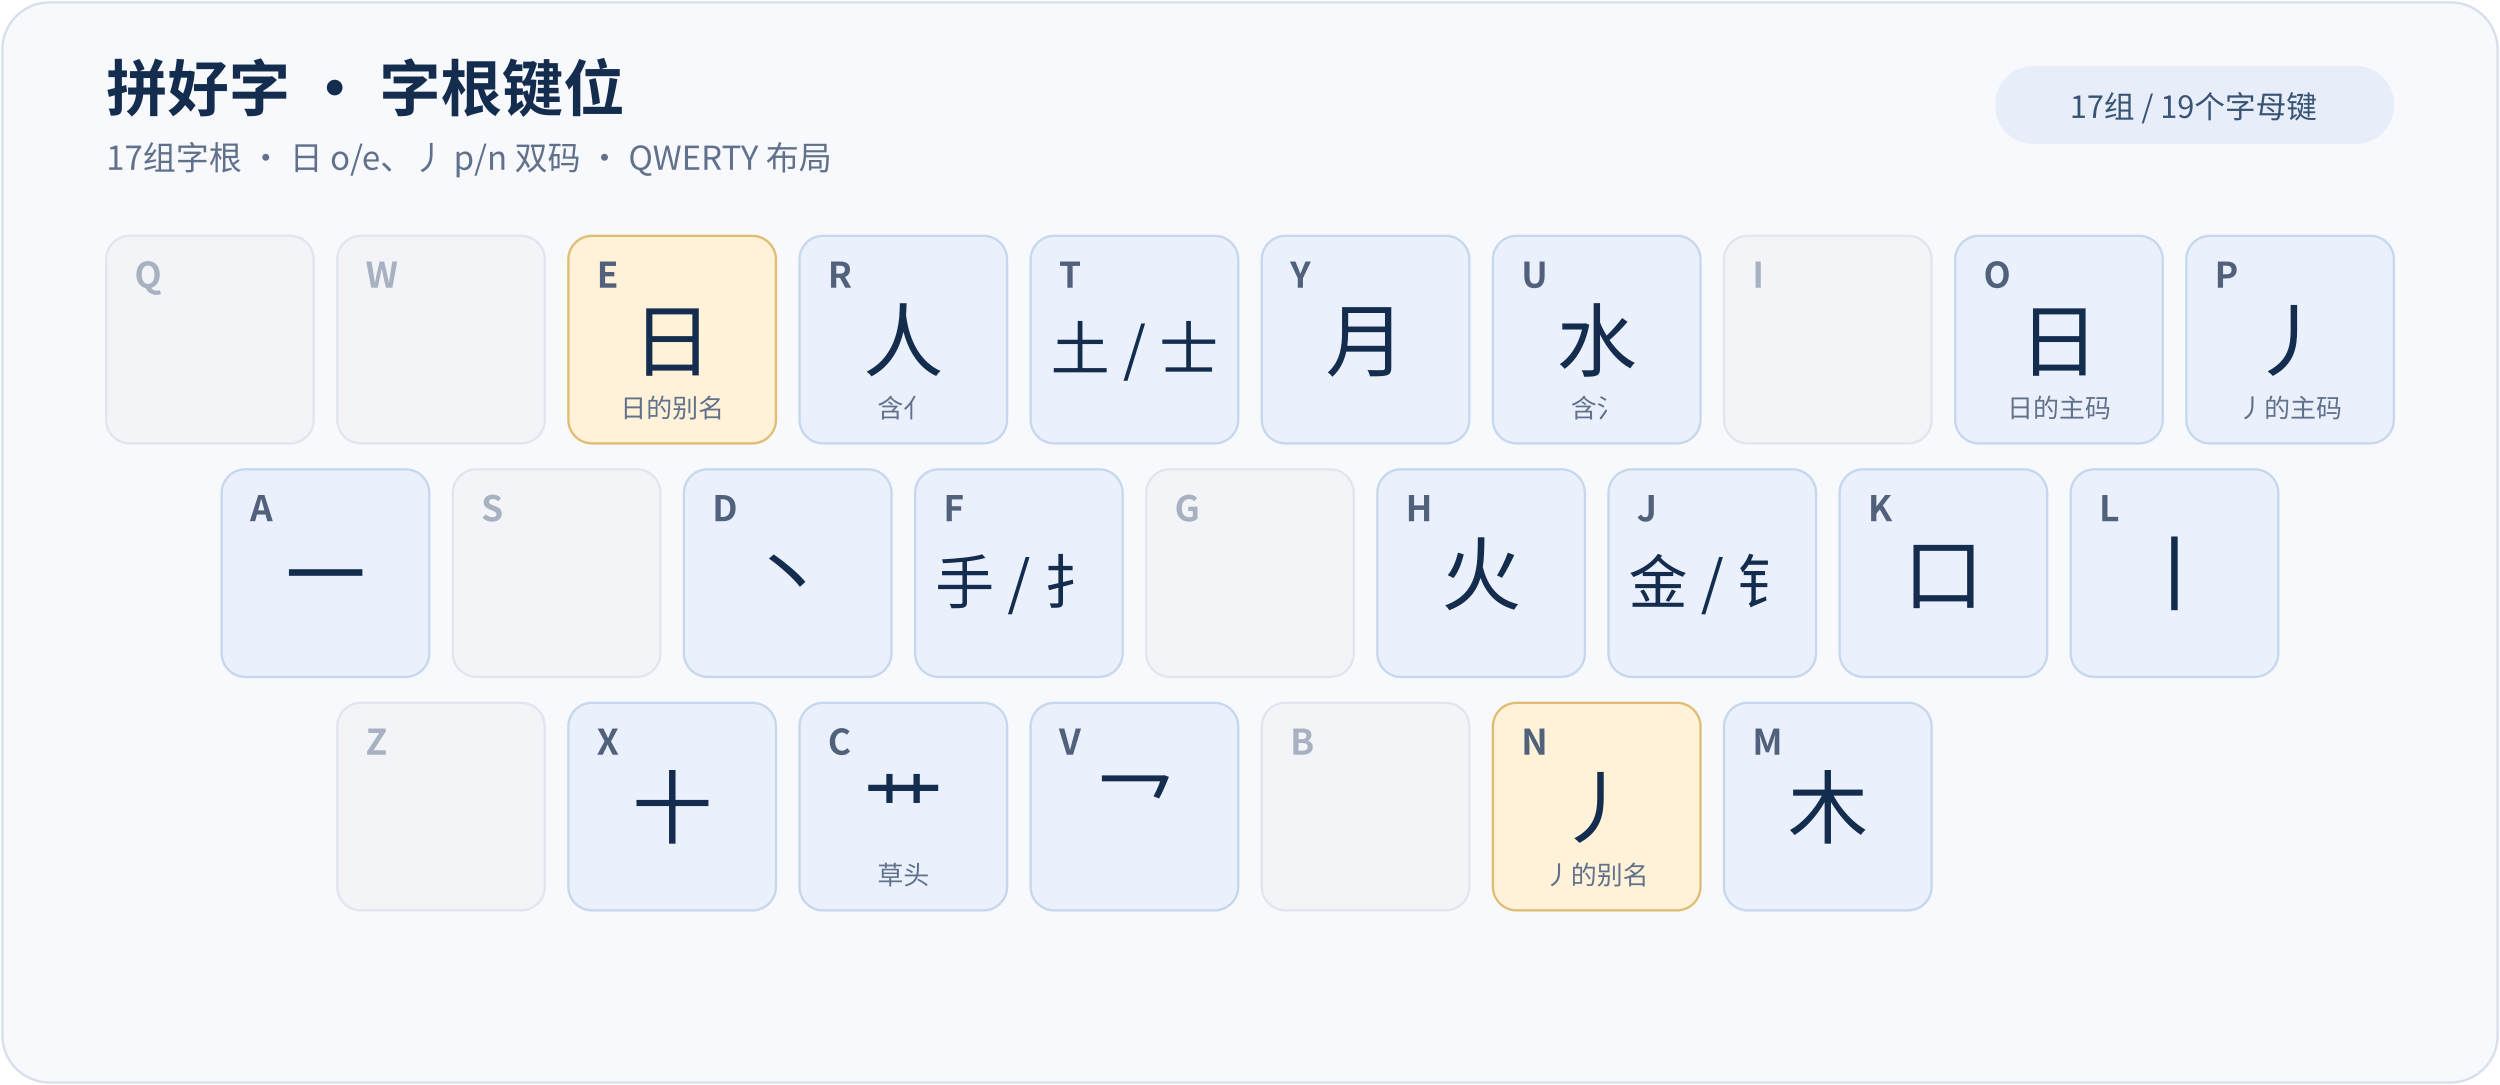
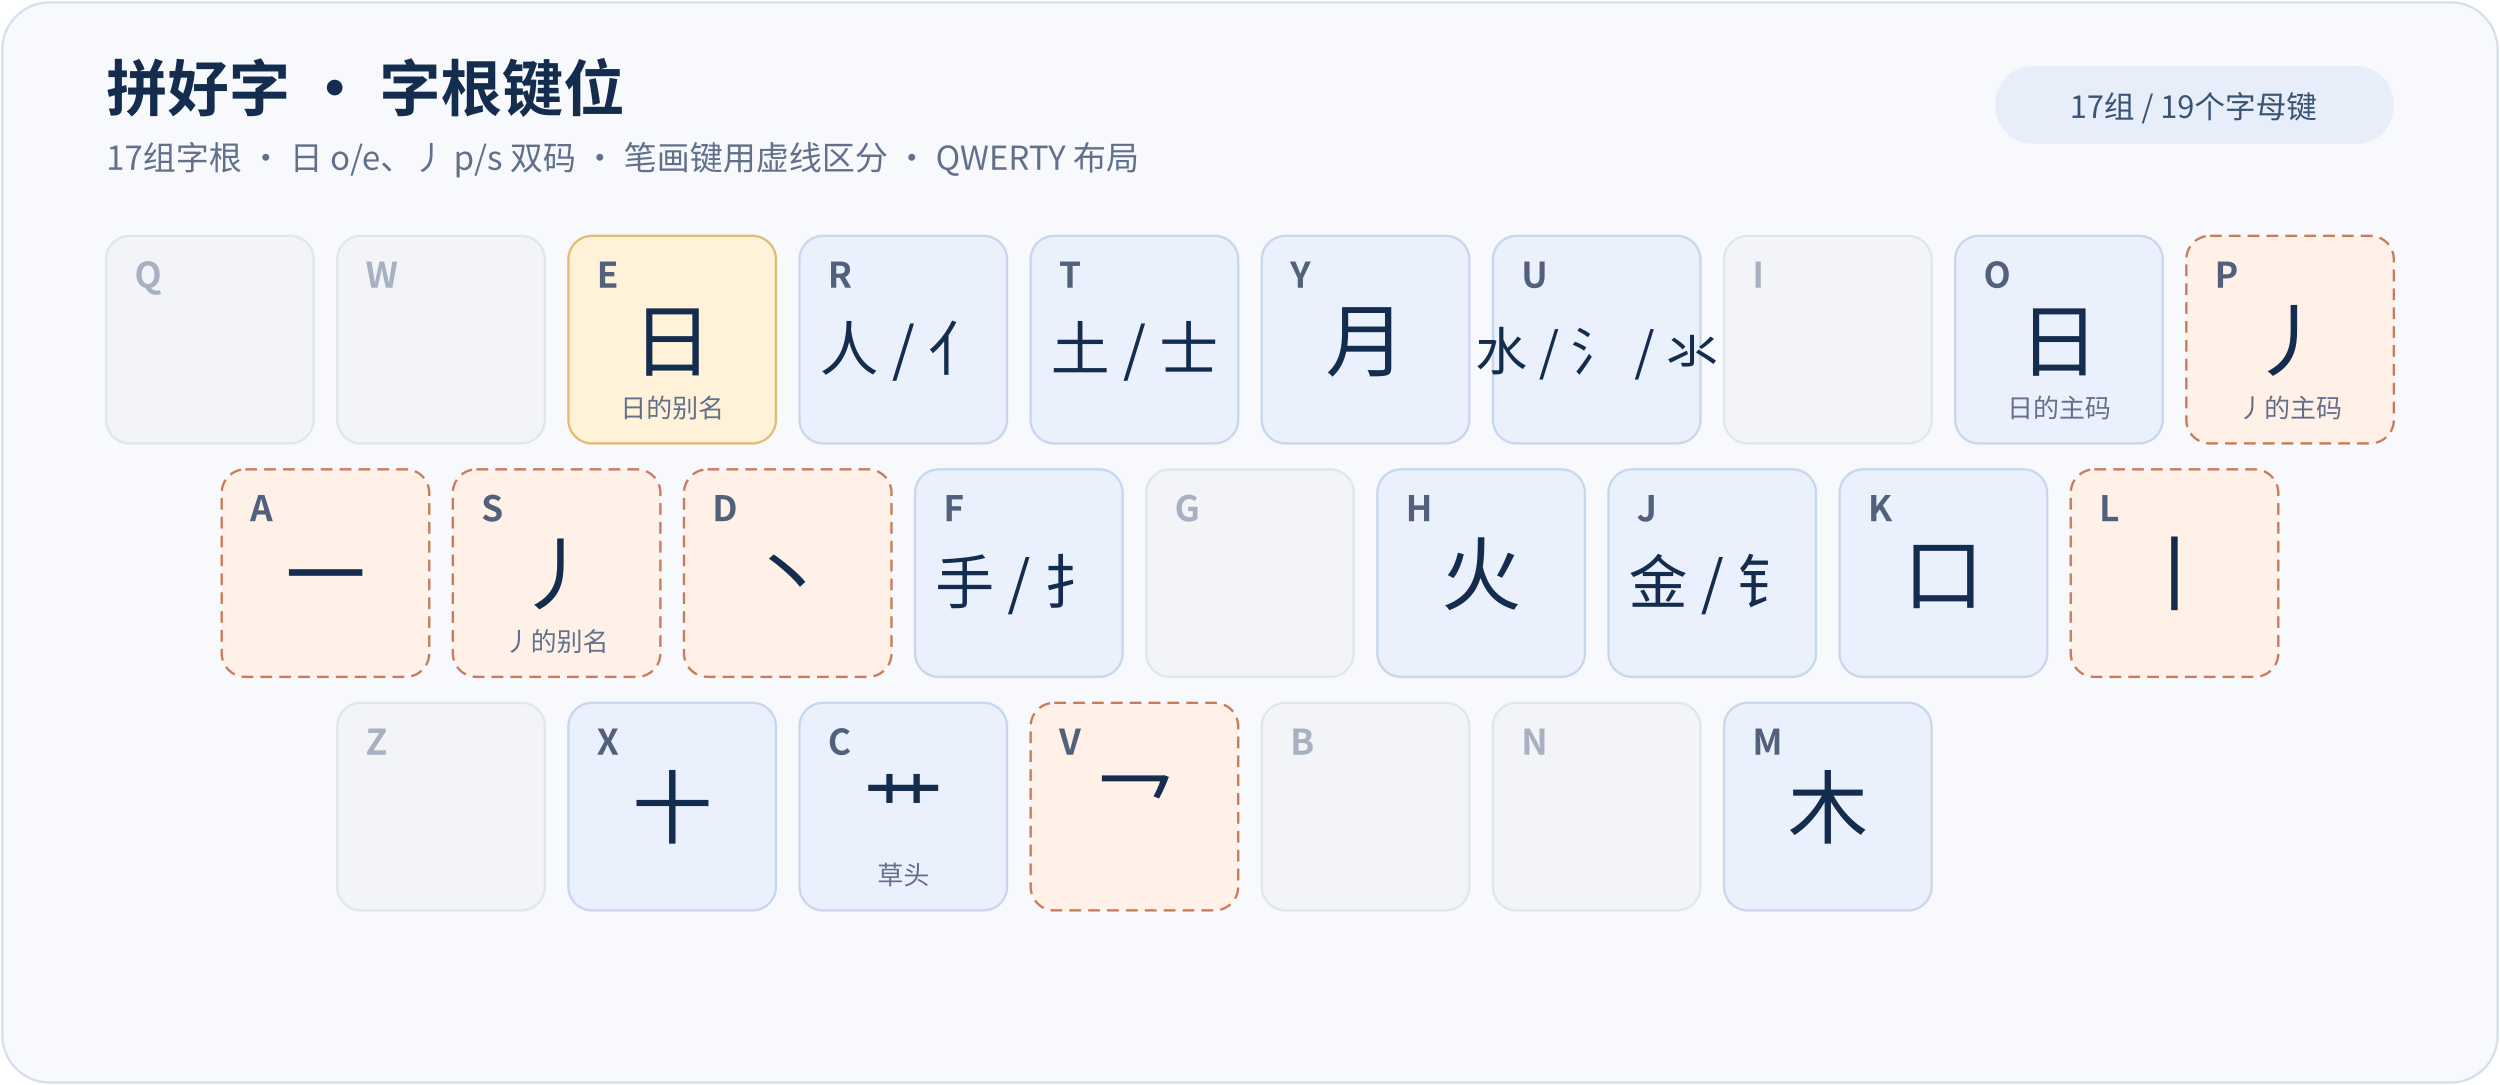
<svg xmlns="http://www.w3.org/2000/svg" width="1060" height="460" viewBox="0 0 1060 460" role="img" aria-labelledby="title description">
-   <style>text{font-family:"Noto Sans CJK SC","Microsoft YaHei","PingFang SC",sans-serif}.letter{font-size:15px;font-weight:700;fill:#52617b}.root{font-size:34px;font-weight:500;fill:#142d4e}.note{font-size:11px;fill:#61718b}</style>
+   <style>text{font-family:"Noto Sans CJK SC","Microsoft YaHei","PingFang SC",sans-serif}.letter{font-size:15px;font-weight:700;fill:#52617b}.root{font-size:34px;font-weight:500;fill:#142d4e}.note{font-size:11px;fill:#61718b}.stroke-key rect{fill:#fff0e8;stroke:#c77c5a;stroke-dasharray:5 3}</style>
  <rect x="1" y="1" width="1058" height="458" rx="20" fill="#f7f9fc" stroke="#d6dfeb" />
  <text x="45" y="47" font-size="26" font-weight="700" fill="#142d4e">拼好字 · 字根键位</text>
-   <text x="45" y="72" font-size="14" fill="#61718b">17组字根 · 日 o/e、丿 p/n 双码 · QWERTY 布局</text>
+   <text x="45" y="72" font-size="14" fill="#61718b">17组字根 · 日 o/e、丿 p/s 双码 · 笔画键用虚线区分 · QWERTY 布局</text>
  <rect x="846" y="28" width="169" height="33" rx="16" fill="#e7eef9" />
  <text x="930" y="50" text-anchor="middle" font-size="13" fill="#385374">17组 / 19个字母键</text>
  <g data-key="q" data-roots="" data-alias="false" transform="translate(45 100)">
    <rect width="88" height="88" rx="10" fill="#f2f4f7" stroke="#e1e6ee" />
    <text class="letter" x="12" y="22" style="fill:#a7b1c2">Q</text>
  </g>
  <g data-key="w" data-roots="" data-alias="false" transform="translate(143 100)">
    <rect width="88" height="88" rx="10" fill="#f2f4f7" stroke="#e1e6ee" />
    <text class="letter" x="12" y="22" style="fill:#a7b1c2">W</text>
  </g>
  <g data-key="e" data-roots="日" data-alias="true" transform="translate(241 100)">
    <rect width="88" height="88" rx="10" fill="#fff2d8" stroke="#dfbd74" />
    <text class="letter" x="12" y="22">E</text>
    <text class="root" x="44" y="57" text-anchor="middle">日</text>
    <text class="note" x="44" y="77" text-anchor="middle">日的别名</text>
  </g>
  <g data-key="r" data-roots="人" data-alias="false" transform="translate(339 100)">
    <rect width="88" height="88" rx="10" fill="#eaf1fc" stroke="#c7d7ed" />
    <text class="letter" x="12" y="22">R</text>
-     <text class="root" x="44" y="57" text-anchor="middle">人</text>
-     <text class="note" x="44" y="77" text-anchor="middle">含亻</text>
+     <text class="root" style="font-size:25px" x="44" y="57" text-anchor="middle">人 / 亻</text>
  </g>
  <g data-key="t" data-roots="土士" data-alias="false" transform="translate(437 100)">
    <rect width="88" height="88" rx="10" fill="#eaf1fc" stroke="#c7d7ed" />
    <text class="letter" x="12" y="22">T</text>
    <text class="root" style="font-size:25px" x="44" y="57" text-anchor="middle">土 / 士</text>
  </g>
  <g data-key="y" data-roots="月" data-alias="false" transform="translate(535 100)">
    <rect width="88" height="88" rx="10" fill="#eaf1fc" stroke="#c7d7ed" />
    <text class="letter" x="12" y="22">Y</text>
    <text class="root" x="44" y="57" text-anchor="middle">月</text>
  </g>
  <g data-key="u" data-roots="水" data-alias="false" transform="translate(633 100)">
    <rect width="88" height="88" rx="10" fill="#eaf1fc" stroke="#c7d7ed" />
    <text class="letter" x="12" y="22">U</text>
-     <text class="root" x="44" y="57" text-anchor="middle">水</text>
-     <text class="note" x="44" y="77" text-anchor="middle">含氵</text>
+     <text class="root" style="font-size:22px" x="44" y="57" text-anchor="middle">水 / 氵 / 氺</text>
  </g>
  <g data-key="i" data-roots="" data-alias="false" transform="translate(731 100)">
    <rect width="88" height="88" rx="10" fill="#f2f4f7" stroke="#e1e6ee" />
    <text class="letter" x="12" y="22" style="fill:#a7b1c2">I</text>
  </g>
  <g data-key="o" data-roots="日" data-alias="false" transform="translate(829 100)">
    <rect width="88" height="88" rx="10" fill="#eaf1fc" stroke="#c7d7ed" />
    <text class="letter" x="12" y="22">O</text>
    <text class="root" x="44" y="57" text-anchor="middle">日</text>
    <text class="note" x="44" y="77" text-anchor="middle">日的主码</text>
  </g>
-   <g data-key="p" data-roots="丿" data-alias="false" transform="translate(927 100)">
+   <g class="stroke-key" data-key="p" data-roots="丿" data-alias="false" transform="translate(927 100)">
    <rect width="88" height="88" rx="10" fill="#eaf1fc" stroke="#c7d7ed" />
    <text class="letter" x="12" y="22">P</text>
    <text class="root" x="44" y="57" text-anchor="middle">丿</text>
    <text class="note" x="44" y="77" text-anchor="middle">丿的主码</text>
  </g>
-   <g data-key="a" data-roots="一" data-alias="false" transform="translate(94 199)">
+   <g class="stroke-key" data-key="a" data-roots="一" data-alias="false" transform="translate(94 199)">
    <rect width="88" height="88" rx="10" fill="#eaf1fc" stroke="#c7d7ed" />
    <text class="letter" x="12" y="22">A</text>
    <text class="root" x="44" y="57" text-anchor="middle">一</text>
  </g>
-   <g data-key="s" data-roots="" data-alias="false" transform="translate(192 199)">
-     <rect width="88" height="88" rx="10" fill="#f2f4f7" stroke="#e1e6ee" />
-     <text class="letter" x="12" y="22" style="fill:#a7b1c2">S</text>
+   <g class="stroke-key" data-key="s" data-roots="丿" data-alias="true" transform="translate(192 199)">
+     <rect width="88" height="88" rx="10" fill="#fff2d8" stroke="#dfbd74" />
+     <text class="letter" x="12" y="22">S</text>
+     <text class="root" x="44" y="57" text-anchor="middle">丿</text>
+     <text class="note" x="44" y="77" text-anchor="middle">丿的别名</text>
  </g>
-   <g data-key="d" data-roots="丶" data-alias="false" transform="translate(290 199)">
+   <g class="stroke-key" data-key="d" data-roots="丶" data-alias="false" transform="translate(290 199)">
    <rect width="88" height="88" rx="10" fill="#eaf1fc" stroke="#c7d7ed" />
    <text class="letter" x="12" y="22">D</text>
    <text class="root" x="44" y="57" text-anchor="middle">丶</text>
  </g>
  <g data-key="f" data-roots="手扌" data-alias="false" transform="translate(388 199)">
    <rect width="88" height="88" rx="10" fill="#eaf1fc" stroke="#c7d7ed" />
    <text class="letter" x="12" y="22">F</text>
    <text class="root" style="font-size:25px" x="44" y="57" text-anchor="middle">手 / 扌</text>
  </g>
  <g data-key="g" data-roots="" data-alias="false" transform="translate(486 199)">
    <rect width="88" height="88" rx="10" fill="#f2f4f7" stroke="#e1e6ee" />
    <text class="letter" x="12" y="22" style="fill:#a7b1c2">G</text>
  </g>
  <g data-key="h" data-roots="火" data-alias="false" transform="translate(584 199)">
    <rect width="88" height="88" rx="10" fill="#eaf1fc" stroke="#c7d7ed" />
    <text class="letter" x="12" y="22">H</text>
    <text class="root" x="44" y="57" text-anchor="middle">火</text>
  </g>
  <g data-key="j" data-roots="金钅" data-alias="false" transform="translate(682 199)">
    <rect width="88" height="88" rx="10" fill="#eaf1fc" stroke="#c7d7ed" />
    <text class="letter" x="12" y="22">J</text>
    <text class="root" style="font-size:25px" x="44" y="57" text-anchor="middle">金 / 钅</text>
  </g>
  <g data-key="k" data-roots="口" data-alias="false" transform="translate(780 199)">
    <rect width="88" height="88" rx="10" fill="#eaf1fc" stroke="#c7d7ed" />
    <text class="letter" x="12" y="22">K</text>
    <text class="root" x="44" y="57" text-anchor="middle">口</text>
  </g>
-   <g data-key="l" data-roots="丨" data-alias="false" transform="translate(878 199)">
+   <g class="stroke-key" data-key="l" data-roots="丨" data-alias="false" transform="translate(878 199)">
    <rect width="88" height="88" rx="10" fill="#eaf1fc" stroke="#c7d7ed" />
    <text class="letter" x="12" y="22">L</text>
    <text class="root" x="44" y="57" text-anchor="middle">丨</text>
  </g>
  <g data-key="z" data-roots="" data-alias="false" transform="translate(143 298)">
    <rect width="88" height="88" rx="10" fill="#f2f4f7" stroke="#e1e6ee" />
    <text class="letter" x="12" y="22" style="fill:#a7b1c2">Z</text>
  </g>
  <g data-key="x" data-roots="十" data-alias="false" transform="translate(241 298)">
    <rect width="88" height="88" rx="10" fill="#eaf1fc" stroke="#c7d7ed" />
    <text class="letter" x="12" y="22">X</text>
    <text class="root" x="44" y="57" text-anchor="middle">十</text>
  </g>
  <g data-key="c" data-roots="草" data-alias="false" transform="translate(339 298)">
    <rect width="88" height="88" rx="10" fill="#eaf1fc" stroke="#c7d7ed" />
    <text class="letter" x="12" y="22">C</text>
    <text class="root" x="44" y="57" text-anchor="middle">艹</text>
    <text class="note" x="44" y="77" text-anchor="middle">草头</text>
  </g>
-   <g data-key="v" data-roots="乛" data-alias="false" transform="translate(437 298)">
+   <g class="stroke-key" data-key="v" data-roots="乛" data-alias="false" transform="translate(437 298)">
    <rect width="88" height="88" rx="10" fill="#eaf1fc" stroke="#c7d7ed" />
    <text class="letter" x="12" y="22">V</text>
    <text class="root" x="44" y="57" text-anchor="middle">乛</text>
  </g>
  <g data-key="b" data-roots="" data-alias="false" transform="translate(535 298)">
    <rect width="88" height="88" rx="10" fill="#f2f4f7" stroke="#e1e6ee" />
    <text class="letter" x="12" y="22" style="fill:#a7b1c2">B</text>
  </g>
-   <g data-key="n" data-roots="丿" data-alias="true" transform="translate(633 298)">
-     <rect width="88" height="88" rx="10" fill="#fff2d8" stroke="#dfbd74" />
-     <text class="letter" x="12" y="22">N</text>
-     <text class="root" x="44" y="57" text-anchor="middle">丿</text>
-     <text class="note" x="44" y="77" text-anchor="middle">丿的别名</text>
+   <g data-key="n" data-roots="" data-alias="false" transform="translate(633 298)">
+     <rect width="88" height="88" rx="10" fill="#f2f4f7" stroke="#e1e6ee" />
+     <text class="letter" x="12" y="22" style="fill:#a7b1c2">N</text>
  </g>
  <g data-key="m" data-roots="木" data-alias="false" transform="translate(731 298)">
    <rect width="88" height="88" rx="10" fill="#eaf1fc" stroke="#c7d7ed" />
    <text class="letter" x="12" y="22">M</text>
    <text class="root" x="44" y="57" text-anchor="middle">木</text>
  </g>
</svg>
